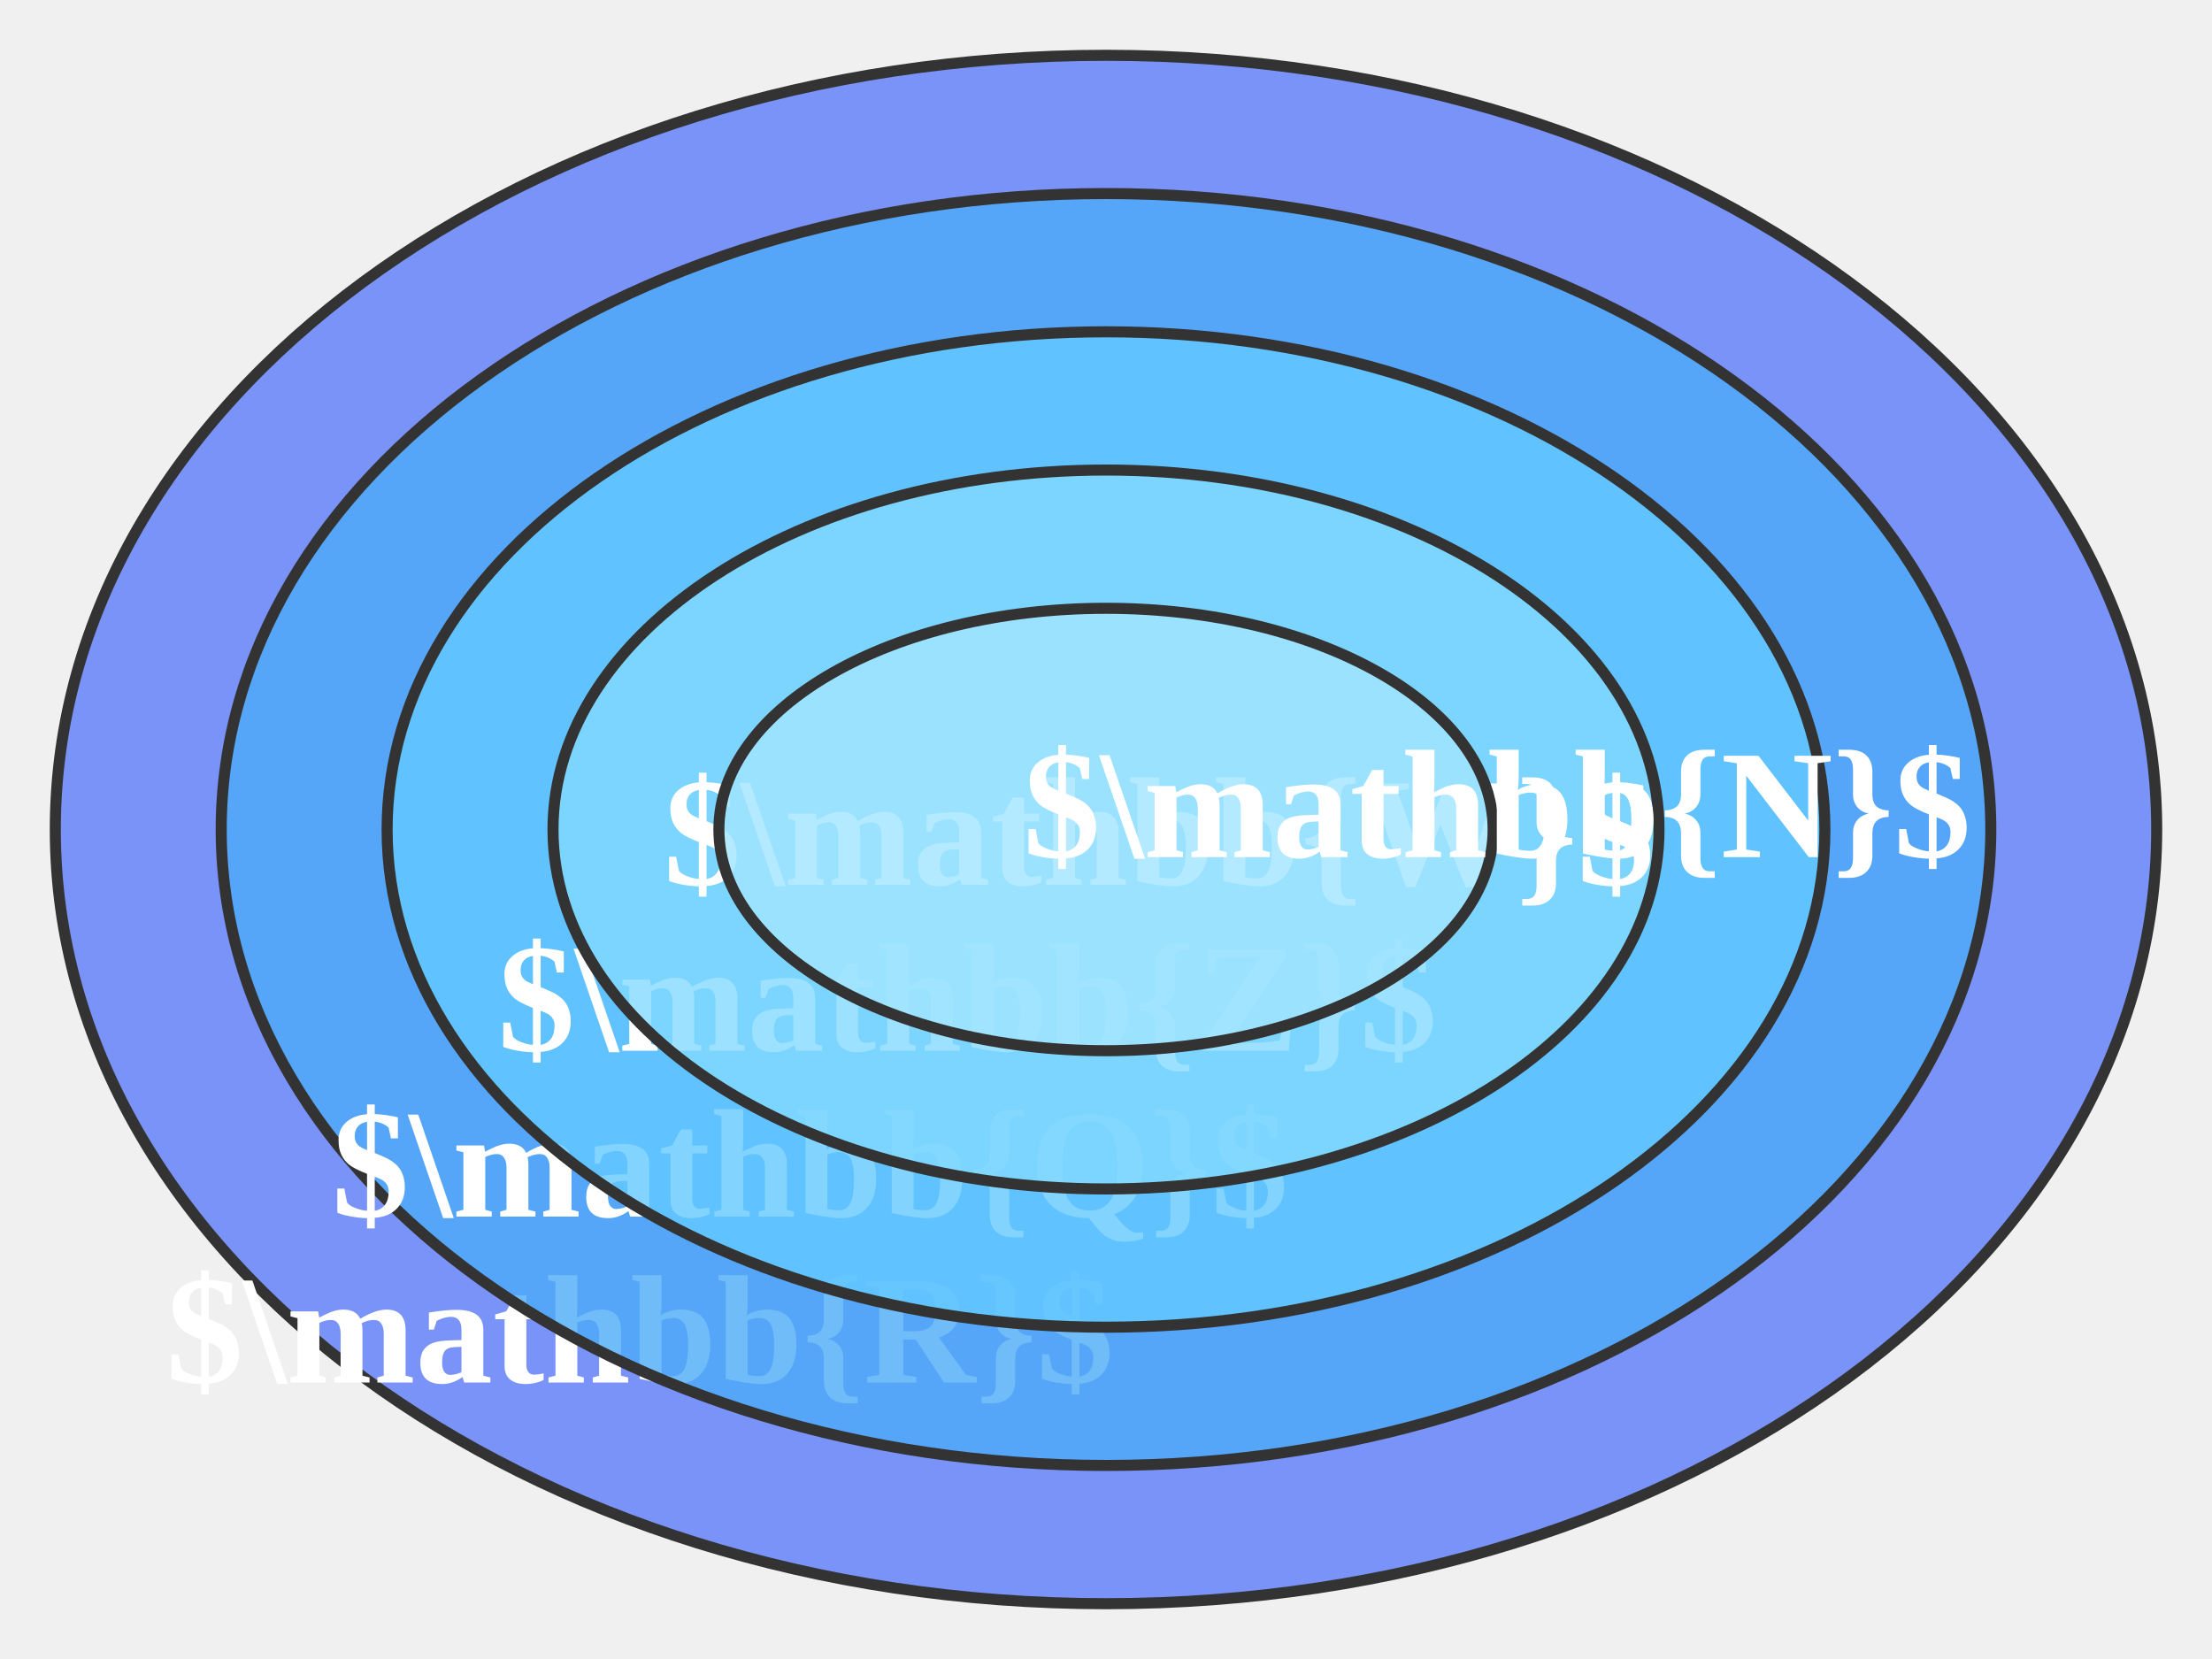
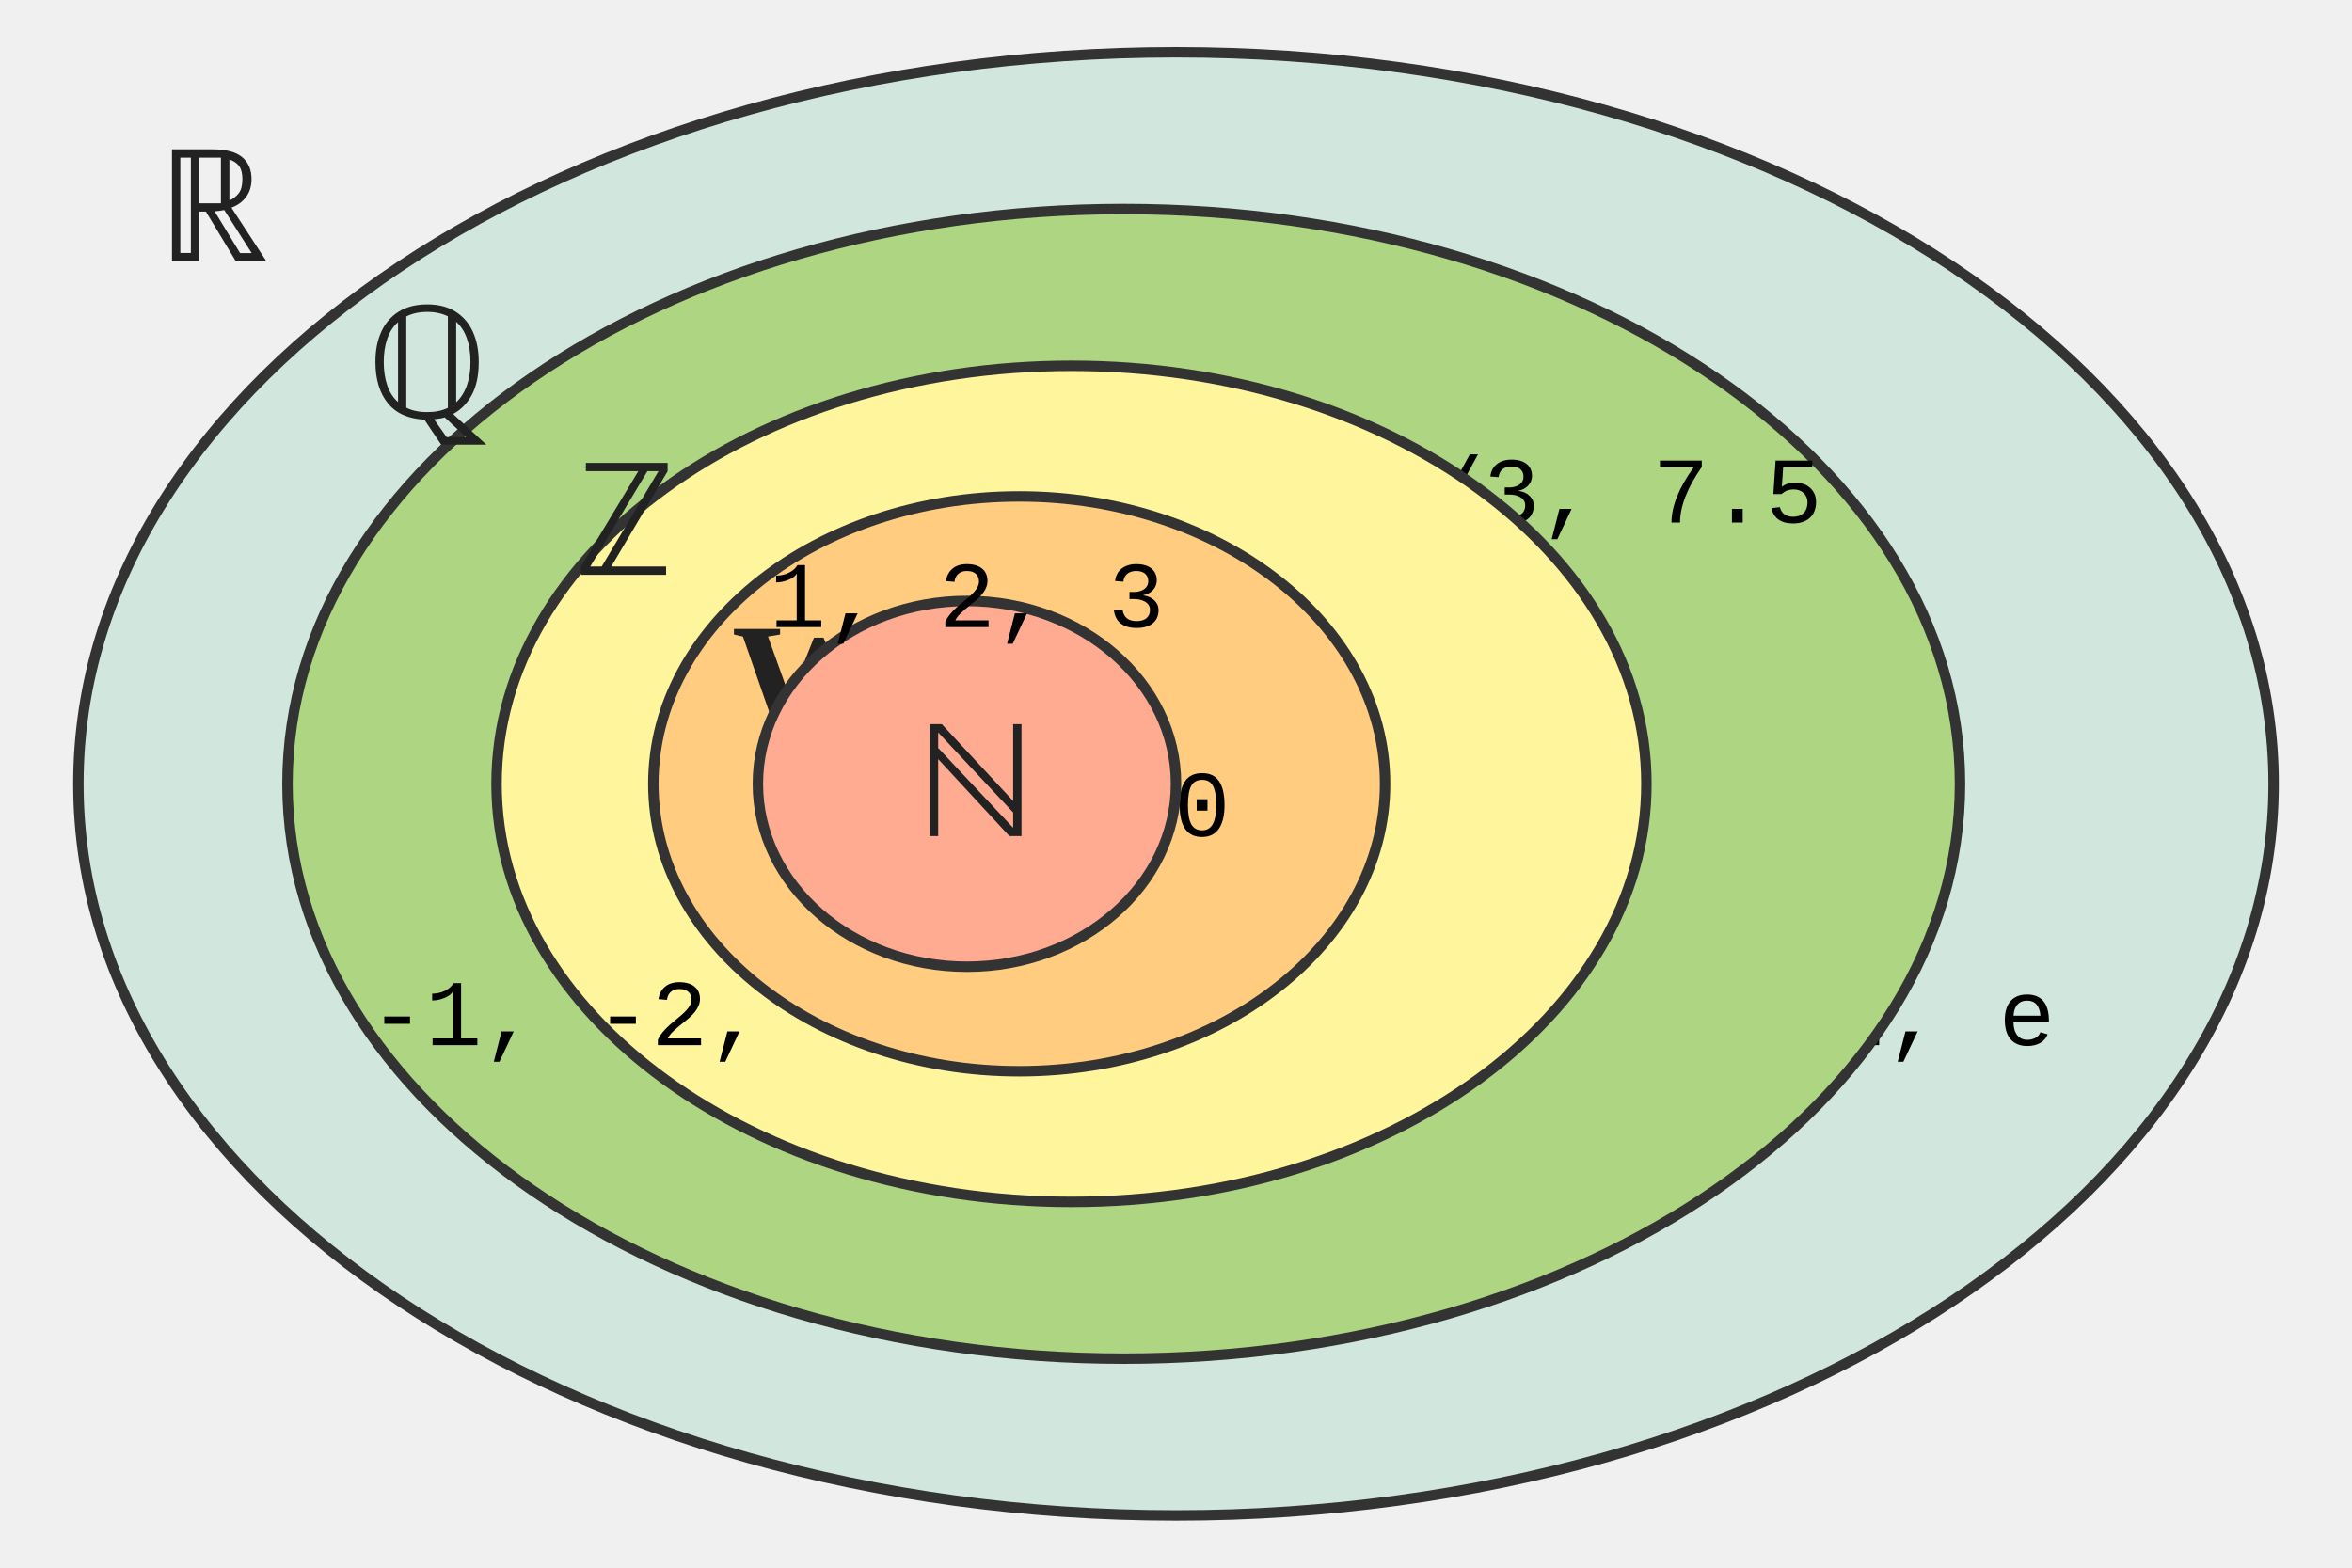
- <svg xmlns="http://www.w3.org/2000/svg" width="400" height="300" viewBox="0 0 400 300" aria-labelledby="title desc" role="img">
+ <svg xmlns="http://www.w3.org/2000/svg" viewBox="0 0 450 300">
  <style>
-         .set-ellipse { stroke-width: 2; stroke: #333; fill-opacity: 0.8; }
-         .set-text { font-family: "Times New Roman", serif; font-size: 28px; font-weight: bold; fill: #fff; }
-     </style>
-   <ellipse cx="200" cy="150" rx="190" ry="140" class="set-ellipse" fill="#5c7cfa" />
-   <text x="30" y="250" class="set-text" fill="#fff">$\mathbb{R}$</text>
-   <ellipse cx="200" cy="150" rx="160" ry="115" class="set-ellipse" fill="#4dabf7" />
-   <text x="60" y="220" class="set-text">$\mathbb{Q}$</text>
-   <ellipse cx="200" cy="150" rx="130" ry="90" class="set-ellipse" fill="#63c9ff" />
-   <text x="90" y="190" class="set-text">$\mathbb{Z}$</text>
-   <ellipse cx="200" cy="150" rx="100" ry="65" class="set-ellipse" fill="#83d9ff" />
-   <text x="120" y="160" class="set-text">$\mathbb{W}$</text>
-   <ellipse cx="200" cy="150" rx="70" ry="40" class="set-ellipse" fill="#a1e4ff" />
-   <text x="185" y="155" class="set-text" fill="#333">$\mathbb{N}$</text>
+     .set-ellipse { stroke: #333; stroke-width: 2; }
+     .set-label { font: bold 30px 'Times New Roman', serif; text-anchor: start; fill: #222; }
+     .set-example { font: 18px 'Courier New', monospace; text-anchor: middle; }
+   </style>
+   <ellipse cx="225" cy="150" rx="210" ry="140" fill="#d1e7dd" class="set-ellipse" />
+   <text x="30" y="50" class="set-label">ℝ</text>
+   <text x="350" y="200" class="set-example">π, √2, e</text>
+   <ellipse cx="215" cy="150" rx="160" ry="110" fill="#aed581" class="set-ellipse" />
+   <text x="70" y="80" class="set-label">ℚ</text>
+   <text x="300" y="100" class="set-example">-1/3, 7.5</text>
+   <ellipse cx="205" cy="150" rx="110" ry="80" fill="#fff59d" class="set-ellipse" />
+   <text x="110" y="110" class="set-label">ℤ</text>
+   <text x="130" y="200" class="set-example">-1, -2, -10</text>
+   <ellipse cx="195" cy="150" rx="70" ry="55" fill="#ffcc80" class="set-ellipse" />
+   <text x="140" y="140" class="set-label">W</text>
+   <text x="230" y="160" class="set-example">0</text>
+   <ellipse cx="185" cy="150" rx="40" ry="35" fill="#ffab91" class="set-ellipse" />
+   <text x="175" y="160" class="set-label">ℕ</text>
+   <text x="185" y="120" class="set-example">1, 2, 3</text>
</svg>
